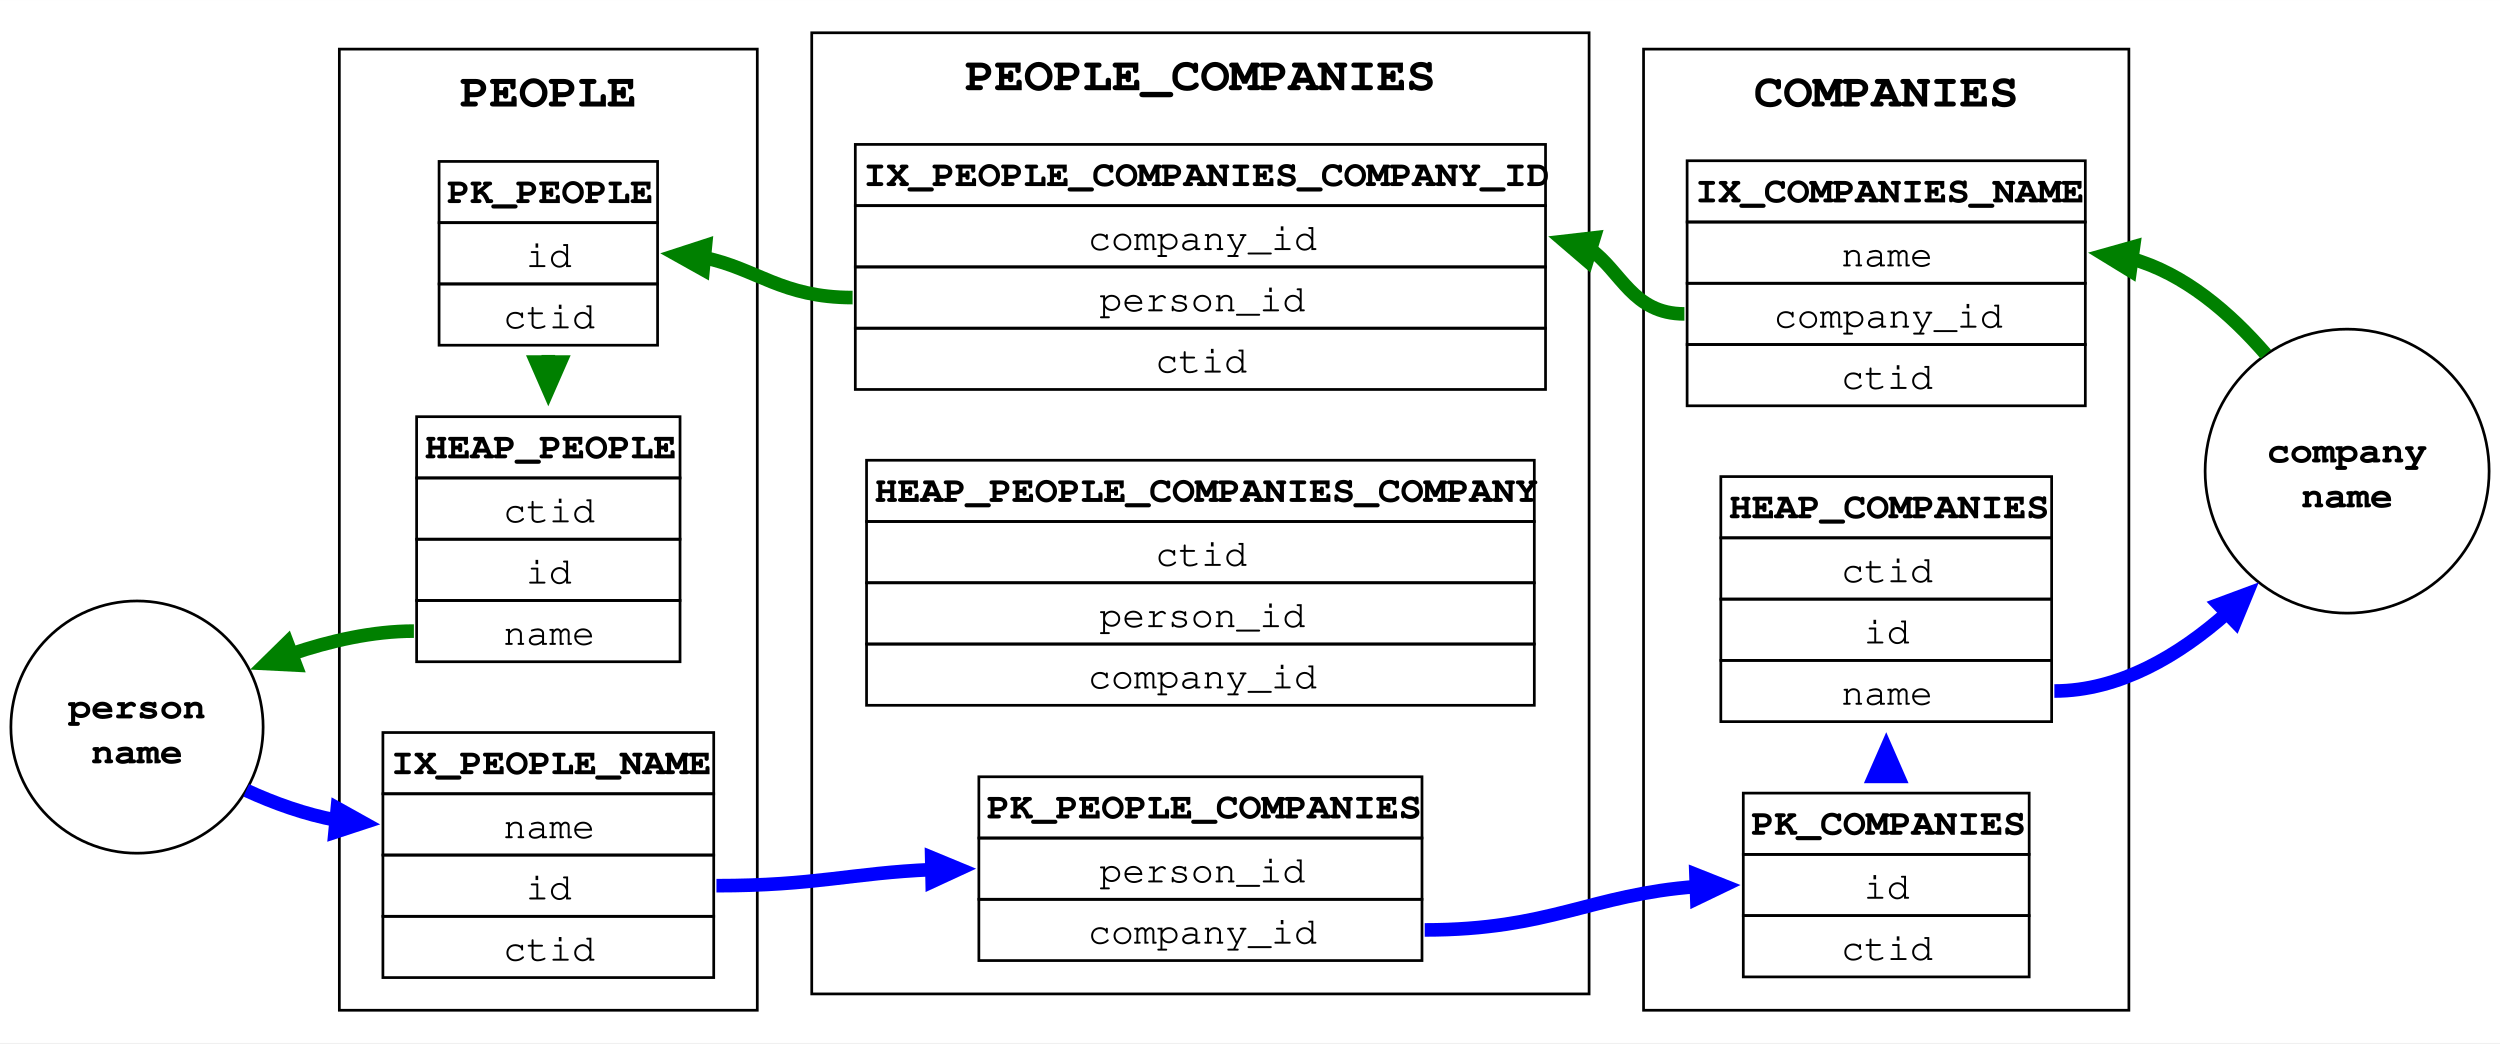
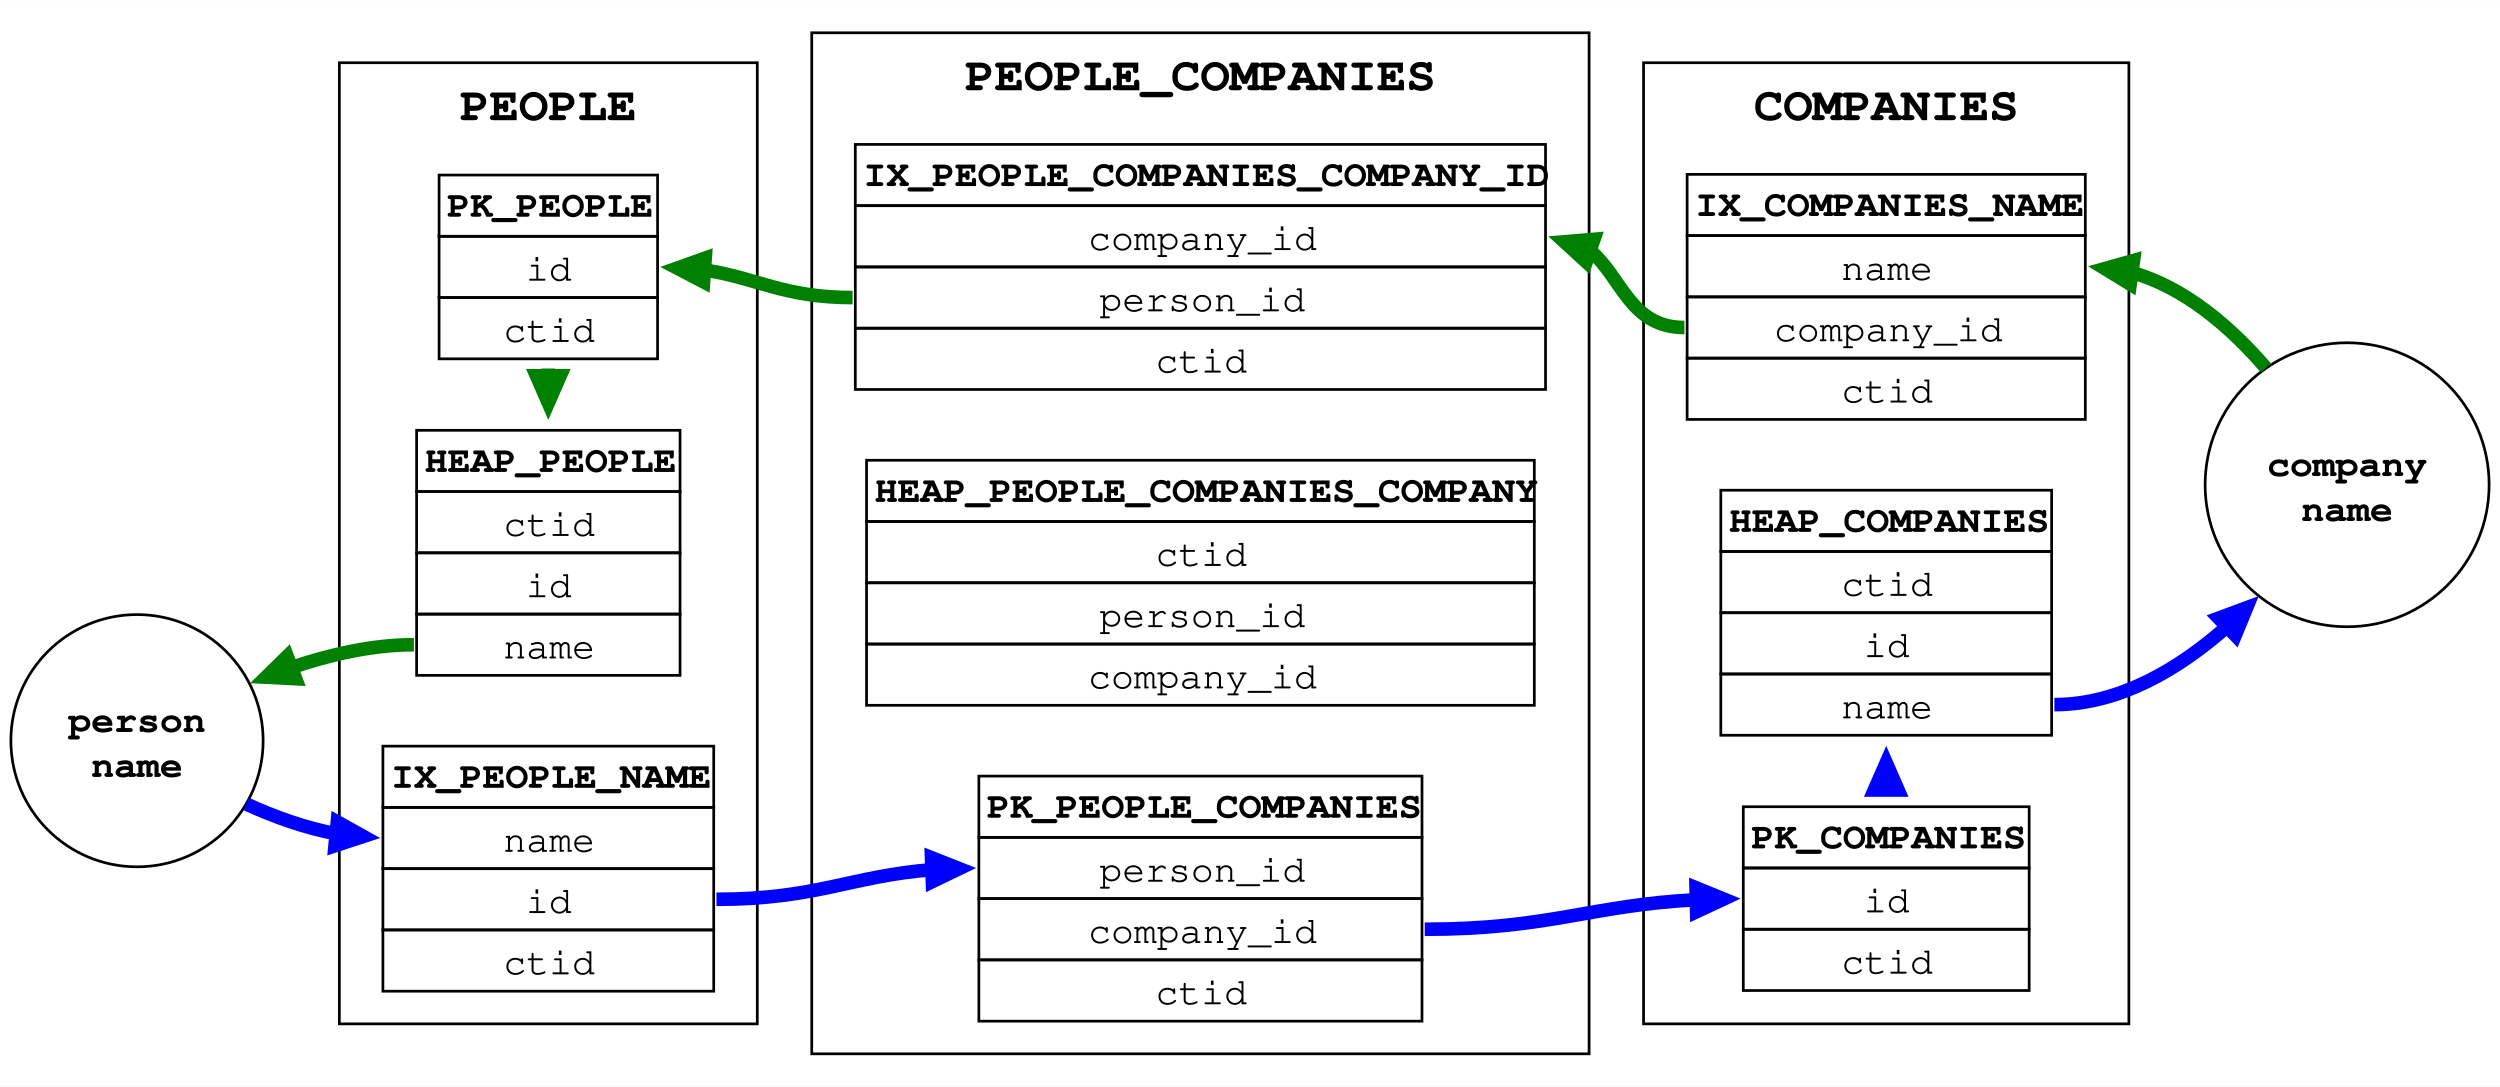
- <svg xmlns="http://www.w3.org/2000/svg" width="918pt" height="383pt" viewBox="0.00 0.00 918.18 383.00">
-   <g id="graph0" class="graph" transform="scale(1 1) rotate(0) translate(4 379)">
-     <polygon fill="white" stroke="none" points="-4,4 -4,-379 914.18,-379 914.18,4 -4,4" />
+ <svg xmlns="http://www.w3.org/2000/svg" width="918pt" height="399pt" viewBox="0.00 0.00 918.18 399.00">
+   <g id="graph0" class="graph" transform="scale(1 1) rotate(0) translate(4 395)">
+     <polygon fill="white" stroke="none" points="-4,4 -4,-395 914.18,-395 914.18,4 -4,4" />
    <g id="clust2" class="cluster">
-       <polygon fill="none" stroke="black" points="294.13,-14 294.13,-367 579.63,-367 579.63,-14 294.13,-14" />
-       <text text-anchor="middle" x="436.88" y="-345.9" font-family="Courier,monospace" font-weight="bold" font-size="18.00">PEOPLE_COMPANIES</text>
+       <polygon fill="none" stroke="black" points="294.13,-8 294.13,-383 579.63,-383 579.63,-8 294.13,-8" />
+       <text text-anchor="middle" x="436.88" y="-361.9" font-family="Courier,monospace" font-weight="bold" font-size="18.00">PEOPLE_COMPANIES</text>
    </g>
    <g id="clust5" class="cluster">
-       <polygon fill="none" stroke="black" points="599.63,-8 599.63,-361 777.88,-361 777.88,-8 599.63,-8" />
-       <text text-anchor="middle" x="688.76" y="-339.9" font-family="Courier,monospace" font-weight="bold" font-size="18.00">COMPANIES</text>
+       <polygon fill="none" stroke="black" points="599.63,-19 599.63,-372 777.88,-372 777.88,-19 599.63,-19" />
+       <text text-anchor="middle" x="688.76" y="-350.9" font-family="Courier,monospace" font-weight="bold" font-size="18.00">COMPANIES</text>
    </g>
    <g id="clust8" class="cluster">
-       <polygon fill="none" stroke="black" points="120.63,-8 120.63,-361 274.13,-361 274.13,-8 120.63,-8" />
-       <text text-anchor="middle" x="197.38" y="-339.9" font-family="Courier,monospace" font-weight="bold" font-size="18.00">PEOPLE</text>
+       <polygon fill="none" stroke="black" points="120.63,-19 120.63,-372 274.13,-372 274.13,-19 120.63,-19" />
+       <text text-anchor="middle" x="197.38" y="-350.9" font-family="Courier,monospace" font-weight="bold" font-size="18.00">PEOPLE</text>
    </g>
    <g id="node1" class="node">
-       <ellipse fill="none" stroke="black" cx="46.32" cy="-112" rx="46.32" ry="46.32" />
-       <text text-anchor="middle" x="46.32" y="-115.2" font-family="Courier,monospace" font-weight="bold" font-size="14.00">person</text>
-       <text text-anchor="middle" x="46.32" y="-98.7" font-family="Courier,monospace" font-weight="bold" font-size="14.00">name</text>
+       <ellipse fill="none" stroke="black" cx="46.32" cy="-123" rx="46.32" ry="46.32" />
+       <text text-anchor="middle" x="46.32" y="-126.2" font-family="Courier,monospace" font-weight="bold" font-size="14.00">person</text>
+       <text text-anchor="middle" x="46.32" y="-109.7" font-family="Courier,monospace" font-weight="bold" font-size="14.00">name</text>
    </g>
    <g id="node10" class="node">
-       <polygon fill="none" stroke="black" points="136.63,-87.5 136.63,-110 258.13,-110 258.13,-87.5 136.63,-87.5" />
-       <text text-anchor="start" x="139.63" y="-94.7" font-family="Courier,monospace" font-weight="bold" font-size="14.00">IX_PEOPLE_NAME</text>
-       <polygon fill="none" stroke="black" points="136.63,-65 136.63,-87.5 258.13,-87.5 258.13,-65 136.63,-65" />
-       <text text-anchor="start" x="180.88" y="-71.2" font-family="Courier,monospace" font-size="14.00">name</text>
-       <polygon fill="none" stroke="black" points="136.63,-42.5 136.63,-65 258.13,-65 258.13,-42.5 136.63,-42.5" />
-       <text text-anchor="start" x="189.13" y="-48.7" font-family="Courier,monospace" font-size="14.00">id</text>
-       <polygon fill="none" stroke="black" points="136.63,-20 136.63,-42.5 258.13,-42.5 258.13,-20 136.63,-20" />
-       <text text-anchor="start" x="180.88" y="-26.2" font-family="Courier,monospace" font-size="14.00">ctid</text>
+       <polygon fill="none" stroke="black" points="136.63,-98.5 136.63,-121 258.13,-121 258.13,-98.5 136.63,-98.5" />
+       <text text-anchor="start" x="139.63" y="-105.7" font-family="Courier,monospace" font-weight="bold" font-size="14.00">IX_PEOPLE_NAME</text>
+       <polygon fill="none" stroke="black" points="136.63,-76 136.63,-98.5 258.13,-98.5 258.13,-76 136.63,-76" />
+       <text text-anchor="start" x="180.88" y="-82.2" font-family="Courier,monospace" font-size="14.00">name</text>
+       <polygon fill="none" stroke="black" points="136.63,-53.5 136.63,-76 258.13,-76 258.13,-53.5 136.63,-53.5" />
+       <text text-anchor="start" x="189.13" y="-59.7" font-family="Courier,monospace" font-size="14.00">id</text>
+       <polygon fill="none" stroke="black" points="136.63,-31 136.63,-53.5 258.13,-53.5 258.13,-31 136.63,-31" />
+       <text text-anchor="start" x="180.88" y="-37.2" font-family="Courier,monospace" font-size="14.00">ctid</text>
    </g>
    <g id="edge8" class="edge">
-       <path fill="none" stroke="blue" stroke-width="5" d="M86.43,-88.75C96.66,-84.06 108.1,-79.91 119.74,-77.77" />
-       <polygon fill="blue" stroke="blue" stroke-width="5" points="119.89,-82.16 129.42,-76.85 119.05,-73.45 119.89,-82.16" />
+       <path fill="none" stroke="blue" stroke-width="5" d="M86.43,-99.75C96.66,-95.06 108.1,-90.91 119.74,-88.77" />
+       <polygon fill="blue" stroke="blue" stroke-width="5" points="119.89,-93.16 129.42,-87.85 119.05,-84.45 119.89,-93.16" />
    </g>
    <g id="node11" class="node">
-       <polygon fill="none" stroke="black" points="149.01,-203.5 149.01,-226 245.76,-226 245.76,-203.5 149.01,-203.5" />
-       <text text-anchor="start" x="152.01" y="-210.7" font-family="Courier,monospace" font-weight="bold" font-size="14.00">HEAP_PEOPLE</text>
-       <polygon fill="none" stroke="black" points="149.01,-181 149.01,-203.5 245.76,-203.5 245.76,-181 149.01,-181" />
-       <text text-anchor="start" x="180.88" y="-187.2" font-family="Courier,monospace" font-size="14.00">ctid</text>
-       <polygon fill="none" stroke="black" points="149.01,-158.5 149.01,-181 245.76,-181 245.76,-158.5 149.01,-158.5" />
-       <text text-anchor="start" x="189.13" y="-164.7" font-family="Courier,monospace" font-size="14.00">id</text>
-       <polygon fill="none" stroke="black" points="149.01,-136 149.01,-158.5 245.76,-158.5 245.76,-136 149.01,-136" />
-       <text text-anchor="start" x="180.88" y="-142.2" font-family="Courier,monospace" font-size="14.00">name</text>
+       <polygon fill="none" stroke="black" points="149.01,-214.5 149.01,-237 245.76,-237 245.76,-214.5 149.01,-214.5" />
+       <text text-anchor="start" x="152.01" y="-221.7" font-family="Courier,monospace" font-weight="bold" font-size="14.00">HEAP_PEOPLE</text>
+       <polygon fill="none" stroke="black" points="149.01,-192 149.01,-214.5 245.76,-214.5 245.76,-192 149.01,-192" />
+       <text text-anchor="start" x="180.88" y="-198.2" font-family="Courier,monospace" font-size="14.00">ctid</text>
+       <polygon fill="none" stroke="black" points="149.01,-169.5 149.01,-192 245.76,-192 245.76,-169.5 149.01,-169.5" />
+       <text text-anchor="start" x="189.13" y="-175.7" font-family="Courier,monospace" font-size="14.00">id</text>
+       <polygon fill="none" stroke="black" points="149.01,-147 149.01,-169.5 245.76,-169.5 245.76,-147 149.01,-147" />
+       <text text-anchor="start" x="180.88" y="-153.2" font-family="Courier,monospace" font-size="14.00">name</text>
    </g>
    <g id="edge15" class="edge">
-       <path fill="none" stroke="green" stroke-width="5" d="M102.84,-138.8C117.22,-143.68 132.91,-147.25 148.01,-147.25" />
-       <polygon fill="green" stroke="green" stroke-width="5" points="104.58,-134.78 93.68,-135.33 101.47,-142.97 104.58,-134.78" />
+       <path fill="none" stroke="green" stroke-width="5" d="M102.84,-149.8C117.22,-154.68 132.91,-158.25 148.01,-158.25" />
+       <polygon fill="green" stroke="green" stroke-width="5" points="104.58,-145.78 93.68,-146.33 101.47,-153.97 104.58,-145.78" />
    </g>
    <g id="node2" class="node">
-       <ellipse fill="none" stroke="black" cx="858.03" cy="-206" rx="52.15" ry="52.15" />
-       <text text-anchor="middle" x="858.03" y="-209.2" font-family="Courier,monospace" font-weight="bold" font-size="14.00">company</text>
-       <text text-anchor="middle" x="858.03" y="-192.7" font-family="Courier,monospace" font-weight="bold" font-size="14.00">name</text>
+       <ellipse fill="none" stroke="black" cx="858.03" cy="-217" rx="52.15" ry="52.15" />
+       <text text-anchor="middle" x="858.03" y="-220.2" font-family="Courier,monospace" font-weight="bold" font-size="14.00">company</text>
+       <text text-anchor="middle" x="858.03" y="-203.7" font-family="Courier,monospace" font-weight="bold" font-size="14.00">name</text>
    </g>
    <g id="node3" class="node">
-       <polygon fill="none" stroke="black" points="355.51,-71.25 355.51,-93.75 518.26,-93.75 518.26,-71.25 355.51,-71.25" />
-       <text text-anchor="start" x="358.51" y="-78.45" font-family="Courier,monospace" font-weight="bold" font-size="14.00">PK_PEOPLE_COMPANIES</text>
-       <polygon fill="none" stroke="black" points="355.51,-48.75 355.51,-71.25 518.26,-71.25 518.26,-48.75 355.51,-48.75" />
-       <text text-anchor="start" x="399.76" y="-54.95" font-family="Courier,monospace" font-size="14.00">person_id</text>
-       <polygon fill="none" stroke="black" points="355.51,-26.25 355.51,-48.75 518.26,-48.75 518.26,-26.25 355.51,-26.25" />
-       <text text-anchor="start" x="395.63" y="-32.45" font-family="Courier,monospace" font-size="14.00">company_id</text>
+       <polygon fill="none" stroke="black" points="355.51,-87.5 355.51,-110 518.26,-110 518.26,-87.5 355.51,-87.5" />
+       <text text-anchor="start" x="358.51" y="-94.7" font-family="Courier,monospace" font-weight="bold" font-size="14.00">PK_PEOPLE_COMPANIES</text>
+       <polygon fill="none" stroke="black" points="355.51,-65 355.51,-87.5 518.26,-87.5 518.26,-65 355.51,-65" />
+       <text text-anchor="start" x="399.76" y="-71.2" font-family="Courier,monospace" font-size="14.00">person_id</text>
+       <polygon fill="none" stroke="black" points="355.51,-42.5 355.51,-65 518.26,-65 518.26,-42.5 355.51,-42.5" />
+       <text text-anchor="start" x="395.63" y="-48.7" font-family="Courier,monospace" font-size="14.00">company_id</text>
+       <polygon fill="none" stroke="black" points="355.51,-20 355.51,-42.5 518.26,-42.5 518.26,-20 355.51,-20" />
+       <text text-anchor="start" x="420.38" y="-26.2" font-family="Courier,monospace" font-size="14.00">ctid</text>
    </g>
    <g id="node4" class="node">
-       <polygon fill="none" stroke="black" points="310.13,-303.5 310.13,-326 563.63,-326 563.63,-303.5 310.13,-303.5" />
-       <text text-anchor="start" x="313.13" y="-310.7" font-family="Courier,monospace" font-weight="bold" font-size="14.00">IX_PEOPLE_COMPANIES_COMPANY_ID</text>
-       <polygon fill="none" stroke="black" points="310.13,-281 310.13,-303.5 563.63,-303.5 563.63,-281 310.13,-281" />
-       <text text-anchor="start" x="395.63" y="-287.2" font-family="Courier,monospace" font-size="14.00">company_id</text>
-       <polygon fill="none" stroke="black" points="310.13,-258.5 310.13,-281 563.63,-281 563.63,-258.5 310.13,-258.5" />
-       <text text-anchor="start" x="399.76" y="-264.7" font-family="Courier,monospace" font-size="14.00">person_id</text>
-       <polygon fill="none" stroke="black" points="310.13,-236 310.13,-258.5 563.63,-258.5 563.63,-236 310.13,-236" />
-       <text text-anchor="start" x="420.38" y="-242.2" font-family="Courier,monospace" font-size="14.00">ctid</text>
+       <polygon fill="none" stroke="black" points="310.13,-319.5 310.13,-342 563.63,-342 563.63,-319.5 310.13,-319.5" />
+       <text text-anchor="start" x="313.13" y="-326.7" font-family="Courier,monospace" font-weight="bold" font-size="14.00">IX_PEOPLE_COMPANIES_COMPANY_ID</text>
+       <polygon fill="none" stroke="black" points="310.13,-297 310.13,-319.5 563.63,-319.5 563.63,-297 310.13,-297" />
+       <text text-anchor="start" x="395.63" y="-303.2" font-family="Courier,monospace" font-size="14.00">company_id</text>
+       <polygon fill="none" stroke="black" points="310.13,-274.5 310.13,-297 563.63,-297 563.63,-274.5 310.13,-274.5" />
+       <text text-anchor="start" x="399.76" y="-280.7" font-family="Courier,monospace" font-size="14.00">person_id</text>
+       <polygon fill="none" stroke="black" points="310.13,-252 310.13,-274.5 563.63,-274.5 563.63,-252 310.13,-252" />
+       <text text-anchor="start" x="420.38" y="-258.2" font-family="Courier,monospace" font-size="14.00">ctid</text>
    </g>
    <g id="node6" class="node">
-       <polygon fill="none" stroke="black" points="636.26,-65.25 636.26,-87.75 741.26,-87.75 741.26,-65.25 636.26,-65.25" />
-       <text text-anchor="start" x="639.26" y="-72.45" font-family="Courier,monospace" font-weight="bold" font-size="14.00">PK_COMPANIES</text>
-       <polygon fill="none" stroke="black" points="636.26,-42.75 636.26,-65.25 741.26,-65.25 741.26,-42.75 636.26,-42.75" />
-       <text text-anchor="start" x="680.51" y="-48.95" font-family="Courier,monospace" font-size="14.00">id</text>
-       <polygon fill="none" stroke="black" points="636.26,-20.25 636.26,-42.75 741.26,-42.75 741.26,-20.25 636.26,-20.25" />
-       <text text-anchor="start" x="672.26" y="-26.45" font-family="Courier,monospace" font-size="14.00">ctid</text>
+       <polygon fill="none" stroke="black" points="636.26,-76.25 636.26,-98.75 741.26,-98.75 741.26,-76.25 636.26,-76.25" />
+       <text text-anchor="start" x="639.26" y="-83.45" font-family="Courier,monospace" font-weight="bold" font-size="14.00">PK_COMPANIES</text>
+       <polygon fill="none" stroke="black" points="636.26,-53.75 636.26,-76.25 741.26,-76.25 741.26,-53.75 636.26,-53.75" />
+       <text text-anchor="start" x="680.51" y="-59.95" font-family="Courier,monospace" font-size="14.00">id</text>
+       <polygon fill="none" stroke="black" points="636.26,-31.25 636.26,-53.75 741.26,-53.75 741.26,-31.25 636.26,-31.25" />
+       <text text-anchor="start" x="672.26" y="-37.45" font-family="Courier,monospace" font-size="14.00">ctid</text>
    </g>
    <g id="edge10" class="edge">
-       <path fill="none" stroke="blue" stroke-width="5" d="M519.26,-37.5C565.53,-37.5 580.04,-50.53 619.25,-53.43" />
-       <polygon fill="blue" stroke="blue" stroke-width="5" points="618.87,-57.8 629.02,-53.78 619.18,-49.05 618.87,-57.8" />
+       <path fill="none" stroke="blue" stroke-width="5" d="M519.26,-53.75C565.19,-53.75 580.14,-62.6 619.05,-64.6" />
+       <polygon fill="blue" stroke="blue" stroke-width="5" points="618.92,-68.97 629.02,-64.85 619.13,-60.23 618.92,-68.97" />
    </g>
    <g id="node7" class="node">
-       <polygon fill="none" stroke="black" points="615.63,-297.5 615.63,-320 761.88,-320 761.88,-297.5 615.63,-297.5" />
-       <text text-anchor="start" x="618.63" y="-304.7" font-family="Courier,monospace" font-weight="bold" font-size="14.00">IX_COMPANIES_NAME</text>
-       <polygon fill="none" stroke="black" points="615.63,-275 615.63,-297.5 761.88,-297.5 761.88,-275 615.63,-275" />
-       <text text-anchor="start" x="672.26" y="-281.2" font-family="Courier,monospace" font-size="14.00">name</text>
-       <polygon fill="none" stroke="black" points="615.63,-252.5 615.63,-275 761.88,-275 761.88,-252.5 615.63,-252.5" />
-       <text text-anchor="start" x="647.51" y="-258.7" font-family="Courier,monospace" font-size="14.00">company_id</text>
-       <polygon fill="none" stroke="black" points="615.63,-230 615.63,-252.5 761.88,-252.5 761.88,-230 615.63,-230" />
-       <text text-anchor="start" x="672.26" y="-236.2" font-family="Courier,monospace" font-size="14.00">ctid</text>
+       <polygon fill="none" stroke="black" points="615.63,-308.5 615.63,-331 761.88,-331 761.88,-308.5 615.63,-308.5" />
+       <text text-anchor="start" x="618.63" y="-315.7" font-family="Courier,monospace" font-weight="bold" font-size="14.00">IX_COMPANIES_NAME</text>
+       <polygon fill="none" stroke="black" points="615.63,-286 615.63,-308.5 761.88,-308.5 761.88,-286 615.63,-286" />
+       <text text-anchor="start" x="672.26" y="-292.2" font-family="Courier,monospace" font-size="14.00">name</text>
+       <polygon fill="none" stroke="black" points="615.63,-263.5 615.63,-286 761.88,-286 761.88,-263.5 615.63,-263.5" />
+       <text text-anchor="start" x="647.51" y="-269.7" font-family="Courier,monospace" font-size="14.00">company_id</text>
+       <polygon fill="none" stroke="black" points="615.63,-241 615.63,-263.5 761.88,-263.5 761.88,-241 615.63,-241" />
+       <text text-anchor="start" x="672.26" y="-247.2" font-family="Courier,monospace" font-size="14.00">ctid</text>
    </g>
    <g id="edge13" class="edge">
-       <path fill="none" stroke="green" stroke-width="5" d="M580,-287.54C591.39,-279.45 595.65,-263.75 614.63,-263.75" />
-       <polygon fill="green" stroke="green" stroke-width="5" points="578.88,-283.31 570.59,-290.42 581.44,-291.68 578.88,-283.31" />
+       <path fill="none" stroke="green" stroke-width="5" d="M579.97,-303.02C591.52,-293.59 594.57,-274.75 614.63,-274.75" />
+       <polygon fill="green" stroke="green" stroke-width="5" points="578.58,-298.86 570.53,-306.24 581.41,-307.15 578.58,-298.86" />
    </g>
    <g id="node5" class="node">
-       <polygon fill="none" stroke="black" points="314.26,-187.5 314.26,-210 559.51,-210 559.51,-187.5 314.26,-187.5" />
-       <text text-anchor="start" x="317.26" y="-194.7" font-family="Courier,monospace" font-weight="bold" font-size="14.00">HEAP_PEOPLE_COMPANIES_COMPANY</text>
-       <polygon fill="none" stroke="black" points="314.26,-165 314.26,-187.5 559.51,-187.5 559.51,-165 314.26,-165" />
-       <text text-anchor="start" x="420.38" y="-171.2" font-family="Courier,monospace" font-size="14.00">ctid</text>
-       <polygon fill="none" stroke="black" points="314.26,-142.5 314.26,-165 559.51,-165 559.51,-142.5 314.26,-142.5" />
-       <text text-anchor="start" x="399.76" y="-148.7" font-family="Courier,monospace" font-size="14.00">person_id</text>
-       <polygon fill="none" stroke="black" points="314.26,-120 314.26,-142.5 559.51,-142.5 559.51,-120 314.26,-120" />
-       <text text-anchor="start" x="395.63" y="-126.2" font-family="Courier,monospace" font-size="14.00">company_id</text>
+       <polygon fill="none" stroke="black" points="314.26,-203.5 314.26,-226 559.51,-226 559.51,-203.5 314.26,-203.5" />
+       <text text-anchor="start" x="317.26" y="-210.7" font-family="Courier,monospace" font-weight="bold" font-size="14.00">HEAP_PEOPLE_COMPANIES_COMPANY</text>
+       <polygon fill="none" stroke="black" points="314.26,-181 314.26,-203.5 559.51,-203.5 559.51,-181 314.26,-181" />
+       <text text-anchor="start" x="420.38" y="-187.2" font-family="Courier,monospace" font-size="14.00">ctid</text>
+       <polygon fill="none" stroke="black" points="314.26,-158.5 314.26,-181 559.51,-181 559.51,-158.5 314.26,-158.5" />
+       <text text-anchor="start" x="399.76" y="-164.7" font-family="Courier,monospace" font-size="14.00">person_id</text>
+       <polygon fill="none" stroke="black" points="314.26,-136 314.26,-158.5 559.51,-158.5 559.51,-136 314.26,-136" />
+       <text text-anchor="start" x="395.63" y="-142.2" font-family="Courier,monospace" font-size="14.00">company_id</text>
    </g>
    <g id="node8" class="node">
-       <polygon fill="none" stroke="black" points="628.01,-181.5 628.01,-204 749.51,-204 749.51,-181.5 628.01,-181.5" />
-       <text text-anchor="start" x="631.01" y="-188.7" font-family="Courier,monospace" font-weight="bold" font-size="14.00">HEAP_COMPANIES</text>
-       <polygon fill="none" stroke="black" points="628.01,-159 628.01,-181.5 749.51,-181.5 749.51,-159 628.01,-159" />
-       <text text-anchor="start" x="672.26" y="-165.2" font-family="Courier,monospace" font-size="14.00">ctid</text>
-       <polygon fill="none" stroke="black" points="628.01,-136.5 628.01,-159 749.51,-159 749.51,-136.5 628.01,-136.5" />
-       <text text-anchor="start" x="680.51" y="-142.7" font-family="Courier,monospace" font-size="14.00">id</text>
-       <polygon fill="none" stroke="black" points="628.01,-114 628.01,-136.5 749.51,-136.5 749.51,-114 628.01,-114" />
-       <text text-anchor="start" x="672.26" y="-120.2" font-family="Courier,monospace" font-size="14.00">name</text>
+       <polygon fill="none" stroke="black" points="628.01,-192.5 628.01,-215 749.51,-215 749.51,-192.5 628.01,-192.5" />
+       <text text-anchor="start" x="631.01" y="-199.7" font-family="Courier,monospace" font-weight="bold" font-size="14.00">HEAP_COMPANIES</text>
+       <polygon fill="none" stroke="black" points="628.01,-170 628.01,-192.5 749.51,-192.5 749.51,-170 628.01,-170" />
+       <text text-anchor="start" x="672.26" y="-176.2" font-family="Courier,monospace" font-size="14.00">ctid</text>
+       <polygon fill="none" stroke="black" points="628.01,-147.5 628.01,-170 749.51,-170 749.51,-147.5 628.01,-147.5" />
+       <text text-anchor="start" x="680.51" y="-153.7" font-family="Courier,monospace" font-size="14.00">id</text>
+       <polygon fill="none" stroke="black" points="628.01,-125 628.01,-147.5 749.51,-147.5 749.51,-125 628.01,-125" />
+       <text text-anchor="start" x="672.26" y="-131.2" font-family="Courier,monospace" font-size="14.00">name</text>
    </g>
    <g id="edge4" class="edge">
-       <path fill="none" stroke="blue" stroke-width="5" d="M688.76,-91.73C688.76,-92.5 688.76,-93.27 688.76,-94.03" />
-       <polygon fill="blue" stroke="blue" stroke-width="5" points="684.38,-93.89 688.76,-103.89 693.13,-93.89 684.38,-93.89" />
+       <path fill="none" stroke="blue" stroke-width="5" d="M688.76,-102.73C688.76,-103.5 688.76,-104.27 688.76,-105.03" />
+       <polygon fill="blue" stroke="blue" stroke-width="5" points="684.38,-104.89 688.76,-114.89 693.13,-104.89 684.38,-104.89" />
    </g>
    <g id="edge12" class="edge">
-       <path fill="none" stroke="green" stroke-width="5" d="M778.67,-284.06C798.18,-278.67 815.11,-264.07 828.19,-248.94" />
-       <polygon fill="green" stroke="green" stroke-width="5" points="778.36,-279.69 769.06,-285.39 779.57,-288.35 778.36,-279.69" />
+       <path fill="none" stroke="green" stroke-width="5" d="M778.67,-295.06C798.18,-289.67 815.11,-275.07 828.19,-259.94" />
+       <polygon fill="green" stroke="green" stroke-width="5" points="778.36,-290.69 769.06,-296.39 779.57,-299.35 778.36,-290.69" />
    </g>
    <g id="edge11" class="edge">
-       <path fill="none" stroke="blue" stroke-width="5" d="M750.51,-125.25C774.45,-125.25 796.4,-138.37 814.07,-154.03" />
-       <polygon fill="blue" stroke="blue" stroke-width="5" points="810.87,-157.02 821.11,-160.82 816.95,-150.73 810.87,-157.02" />
+       <path fill="none" stroke="blue" stroke-width="5" d="M750.51,-136.25C774.45,-136.25 796.4,-149.37 814.07,-165.03" />
+       <polygon fill="blue" stroke="blue" stroke-width="5" points="810.87,-168.02 821.11,-171.82 816.95,-161.73 810.87,-168.02" />
    </g>
    <g id="node9" class="node">
-       <polygon fill="none" stroke="black" points="157.26,-297.25 157.26,-319.75 237.51,-319.75 237.51,-297.25 157.26,-297.25" />
-       <text text-anchor="start" x="160.26" y="-304.45" font-family="Courier,monospace" font-weight="bold" font-size="14.00">PK_PEOPLE</text>
-       <polygon fill="none" stroke="black" points="157.26,-274.75 157.26,-297.25 237.51,-297.25 237.51,-274.75 157.26,-274.75" />
-       <text text-anchor="start" x="189.13" y="-280.95" font-family="Courier,monospace" font-size="14.00">id</text>
-       <polygon fill="none" stroke="black" points="157.26,-252.25 157.26,-274.75 237.51,-274.75 237.51,-252.25 157.26,-252.25" />
-       <text text-anchor="start" x="180.88" y="-258.45" font-family="Courier,monospace" font-size="14.00">ctid</text>
+       <polygon fill="none" stroke="black" points="157.26,-308.25 157.26,-330.75 237.51,-330.75 237.51,-308.25 157.26,-308.25" />
+       <text text-anchor="start" x="160.26" y="-315.45" font-family="Courier,monospace" font-weight="bold" font-size="14.00">PK_PEOPLE</text>
+       <polygon fill="none" stroke="black" points="157.26,-285.75 157.26,-308.25 237.51,-308.25 237.51,-285.75 157.26,-285.75" />
+       <text text-anchor="start" x="189.13" y="-291.95" font-family="Courier,monospace" font-size="14.00">id</text>
+       <polygon fill="none" stroke="black" points="157.26,-263.25 157.26,-285.75 237.51,-285.75 237.51,-263.25 157.26,-263.25" />
+       <text text-anchor="start" x="180.88" y="-269.45" font-family="Courier,monospace" font-size="14.00">ctid</text>
    </g>
    <g id="edge14" class="edge">
-       <path fill="none" stroke="green" stroke-width="5" d="M254.51,-284.44C274.04,-280.37 283.09,-269.75 309.13,-269.75" />
-       <polygon fill="green" stroke="green" stroke-width="5" points="254.24,-280.07 244.71,-285.4 255.09,-288.78 254.24,-280.07" />
+       <path fill="none" stroke="green" stroke-width="5" d="M254.67,-295.88C273.99,-293.03 283.55,-285.75 309.13,-285.75" />
+       <polygon fill="green" stroke="green" stroke-width="5" points="254.4,-291.51 244.73,-296.57 255.01,-300.24 254.4,-291.51" />
    </g>
    <g id="edge7" class="edge">
-       <path fill="none" stroke="green" stroke-width="5" d="M197.38,-248.69C197.38,-247.8 197.38,-246.92 197.38,-246.03" />
-       <polygon fill="green" stroke="green" stroke-width="5" points="201.76,-246.05 197.38,-236.05 193.01,-246.05 201.76,-246.05" />
+       <path fill="none" stroke="green" stroke-width="5" d="M197.38,-259.69C197.38,-258.8 197.38,-257.92 197.38,-257.03" />
+       <polygon fill="green" stroke="green" stroke-width="5" points="201.76,-257.05 197.38,-247.05 193.01,-257.05 201.76,-257.05" />
    </g>
    <g id="edge9" class="edge">
-       <path fill="none" stroke="blue" stroke-width="5" d="M259.13,-53.75C295.64,-53.75 308.46,-58.37 338.31,-59.66" />
-       <polygon fill="blue" stroke="blue" stroke-width="5" points="338.18,-64.04 348.27,-59.87 338.36,-55.29 338.18,-64.04" />
+       <path fill="none" stroke="blue" stroke-width="5" d="M259.13,-64.75C295.99,-64.75 308.47,-73.32 338.66,-75.66" />
+       <polygon fill="blue" stroke="blue" stroke-width="5" points="338.12,-80.02 348.27,-76.02 338.44,-71.28 338.12,-80.02" />
    </g>
  </g>
</svg>
